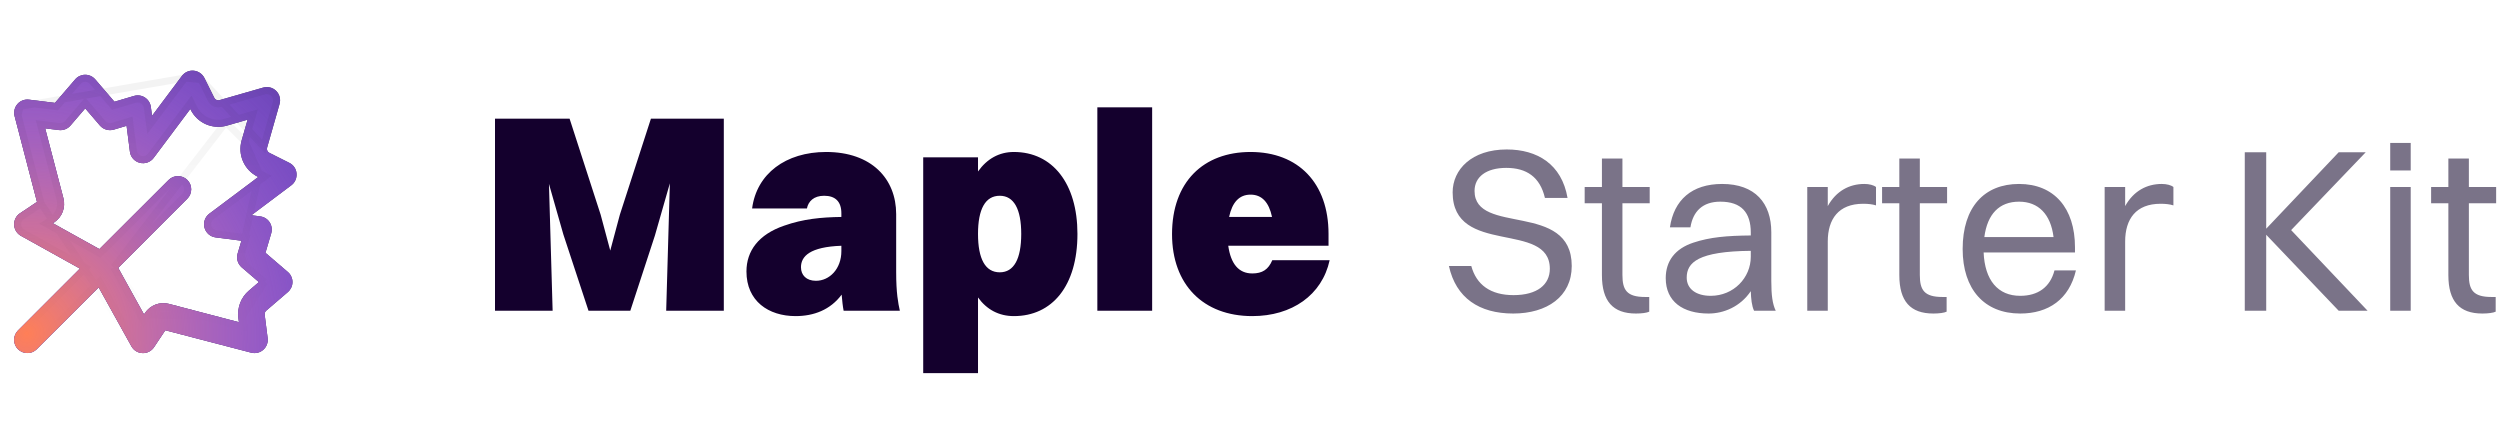
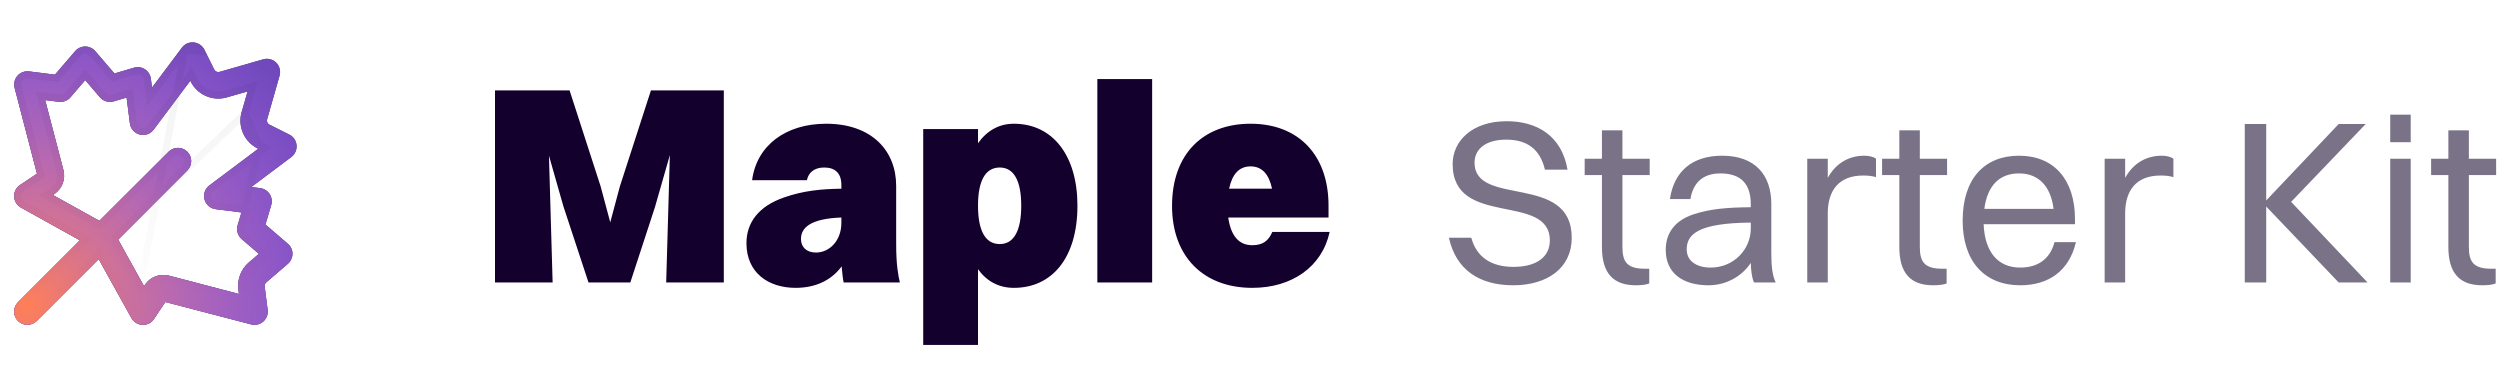
- <svg xmlns="http://www.w3.org/2000/svg" width="177" height="30" viewBox="0 0 177 30" fill="none">
-   <path d="M14.47 5.52C14.325 5.231 14.04 5.036 13.716 5.004C13.392 4.973 13.076 5.114 12.88 5.375L10.763 8.203L10.681 7.574C10.646 7.301 10.494 7.059 10.263 6.907C10.033 6.754 9.748 6.715 9.486 6.793L8.103 7.203L6.744 5.621C6.564 5.414 6.306 5.293 6.033 5.293C5.76 5.293 5.498 5.414 5.322 5.621L3.892 7.285L2.057 7.055C1.748 7.016 1.439 7.133 1.236 7.367C1.033 7.602 0.955 7.918 1.033 8.219L2.619 14.297L1.42 15.098C1.146 15.277 0.99 15.59 1.002 15.914C1.014 16.238 1.197 16.535 1.482 16.695L5.658 19.015L1.275 23.398C0.908 23.765 0.908 24.359 1.275 24.722C1.643 25.085 2.236 25.089 2.6 24.722L6.986 20.343L9.306 24.519C9.466 24.804 9.759 24.988 10.087 24.999C10.415 25.011 10.724 24.855 10.904 24.581L11.704 23.382L17.782 24.968C18.083 25.046 18.403 24.972 18.638 24.765C18.872 24.558 18.989 24.253 18.95 23.945L18.739 22.273C18.728 22.168 18.767 22.066 18.845 21.996L20.38 20.679C20.587 20.5 20.708 20.242 20.708 19.968C20.708 19.695 20.587 19.433 20.38 19.258L18.794 17.898L19.204 16.515C19.282 16.25 19.239 15.969 19.091 15.738C18.942 15.508 18.696 15.355 18.423 15.32L17.798 15.238L20.626 13.117C20.888 12.922 21.024 12.605 20.997 12.281C20.97 11.957 20.774 11.672 20.481 11.527L19.071 10.82C18.939 10.754 18.868 10.598 18.911 10.453L19.794 7.36C19.888 7.032 19.798 6.68 19.556 6.438C19.314 6.196 18.962 6.106 18.634 6.2L15.54 7.09C15.396 7.133 15.243 7.063 15.173 6.93L14.47 5.52ZM8.365 18.965L13.263 14.066C13.63 13.699 13.63 13.105 13.263 12.742C12.896 12.379 12.302 12.375 11.939 12.742L7.037 17.637L3.74 15.805L3.846 15.734C4.4 15.363 4.658 14.684 4.49 14.039L3.197 9.086L4.162 9.207C4.474 9.246 4.787 9.125 4.99 8.887L6.033 7.672L7.076 8.887C7.318 9.168 7.701 9.281 8.056 9.176L8.962 8.906L9.197 10.735C9.244 11.113 9.517 11.426 9.888 11.524C10.259 11.621 10.65 11.484 10.877 11.18L13.474 7.715L13.501 7.77C13.97 8.711 15.044 9.184 16.056 8.895L17.529 8.473L17.107 9.945C16.818 10.957 17.29 12.031 18.232 12.504L18.286 12.531L14.822 15.129C14.517 15.359 14.38 15.75 14.478 16.117C14.575 16.484 14.888 16.758 15.267 16.808L17.095 17.043L16.825 17.949C16.72 18.304 16.833 18.687 17.114 18.929L18.329 19.972L17.622 20.578C17.064 21.054 16.782 21.781 16.876 22.511L16.915 22.812L11.962 21.515C11.318 21.347 10.638 21.605 10.267 22.16L10.197 22.265L8.365 18.965Z" fill="#0D001D" />
-   <path d="M14.47 5.52C14.325 5.231 14.04 5.036 13.716 5.004C13.392 4.973 13.076 5.114 12.88 5.375L10.763 8.203L10.681 7.574C10.646 7.301 10.494 7.059 10.263 6.907C10.033 6.754 9.748 6.715 9.486 6.793L8.103 7.203L6.744 5.621C6.564 5.414 6.306 5.293 6.033 5.293C5.76 5.293 5.498 5.414 5.322 5.621L3.892 7.285L2.057 7.055C1.748 7.016 1.439 7.133 1.236 7.367C1.033 7.602 0.955 7.918 1.033 8.219L2.619 14.297L1.42 15.098C1.146 15.277 0.99 15.59 1.002 15.914C1.014 16.238 1.197 16.535 1.482 16.695L5.658 19.015L1.275 23.398C0.908 23.765 0.908 24.359 1.275 24.722C1.643 25.085 2.236 25.089 2.6 24.722L6.986 20.343L9.306 24.519C9.466 24.804 9.759 24.988 10.087 24.999C10.415 25.011 10.724 24.855 10.904 24.581L11.704 23.382L17.782 24.968C18.083 25.046 18.403 24.972 18.638 24.765C18.872 24.558 18.989 24.253 18.95 23.945L18.739 22.273C18.728 22.168 18.767 22.066 18.845 21.996L20.38 20.679C20.587 20.5 20.708 20.242 20.708 19.968C20.708 19.695 20.587 19.433 20.38 19.258L18.794 17.898L19.204 16.515C19.282 16.25 19.239 15.969 19.091 15.738C18.942 15.508 18.696 15.355 18.423 15.32L17.798 15.238L20.626 13.117C20.888 12.922 21.024 12.605 20.997 12.281C20.97 11.957 20.774 11.672 20.481 11.527L19.071 10.82C18.939 10.754 18.868 10.598 18.911 10.453L19.794 7.36C19.888 7.032 19.798 6.68 19.556 6.438C19.314 6.196 18.962 6.106 18.634 6.2L15.54 7.09C15.396 7.133 15.243 7.063 15.173 6.93L14.47 5.52ZM8.365 18.965L13.263 14.066C13.63 13.699 13.63 13.105 13.263 12.742C12.896 12.379 12.302 12.375 11.939 12.742L7.037 17.637L3.74 15.805L3.846 15.734C4.4 15.363 4.658 14.684 4.49 14.039L3.197 9.086L4.162 9.207C4.474 9.246 4.787 9.125 4.99 8.887L6.033 7.672L7.076 8.887C7.318 9.168 7.701 9.281 8.056 9.176L8.962 8.906L9.197 10.735C9.244 11.113 9.517 11.426 9.888 11.524C10.259 11.621 10.65 11.484 10.877 11.18L13.474 7.715L13.501 7.77C13.97 8.711 15.044 9.184 16.056 8.895L17.529 8.473L17.107 9.945C16.818 10.957 17.29 12.031 18.232 12.504L18.286 12.531L14.822 15.129C14.517 15.359 14.38 15.75 14.478 16.117C14.575 16.484 14.888 16.758 15.267 16.808L17.095 17.043L16.825 17.949C16.72 18.304 16.833 18.687 17.114 18.929L18.329 19.972L17.622 20.578C17.064 21.054 16.782 21.781 16.876 22.511L16.915 22.812L11.962 21.515C11.318 21.347 10.638 21.605 10.267 22.16L10.197 22.265L8.365 18.965Z" fill="url(#paint0_radial_39_1381)" />
-   <path d="M14.47 5.52C14.325 5.231 14.04 5.036 13.716 5.004C13.392 4.973 13.076 5.114 12.88 5.375L10.763 8.203L10.681 7.574C10.646 7.301 10.494 7.059 10.263 6.907C10.033 6.754 9.748 6.715 9.486 6.793L8.103 7.203L6.744 5.621C6.564 5.414 6.306 5.293 6.033 5.293C5.76 5.293 5.498 5.414 5.322 5.621L3.892 7.285L2.057 7.055C1.748 7.016 1.439 7.133 1.236 7.367C1.033 7.602 0.955 7.918 1.033 8.219L2.619 14.297L1.42 15.098C1.146 15.277 0.99 15.59 1.002 15.914C1.014 16.238 1.197 16.535 1.482 16.695L5.658 19.015L1.275 23.398C0.908 23.765 0.908 24.359 1.275 24.722C1.643 25.085 2.236 25.089 2.6 24.722L6.986 20.343L9.306 24.519C9.466 24.804 9.759 24.988 10.087 24.999C10.415 25.011 10.724 24.855 10.904 24.581L11.704 23.382L17.782 24.968C18.083 25.046 18.403 24.972 18.638 24.765C18.872 24.558 18.989 24.253 18.95 23.945L18.739 22.273C18.728 22.168 18.767 22.066 18.845 21.996L20.38 20.679C20.587 20.5 20.708 20.242 20.708 19.968C20.708 19.695 20.587 19.433 20.38 19.258L18.794 17.898L19.204 16.515C19.282 16.25 19.239 15.969 19.091 15.738C18.942 15.508 18.696 15.355 18.423 15.32L17.798 15.238L20.626 13.117C20.888 12.922 21.024 12.605 20.997 12.281C20.97 11.957 20.774 11.672 20.481 11.527L19.071 10.82C18.939 10.754 18.868 10.598 18.911 10.453L19.794 7.36C19.888 7.032 19.798 6.68 19.556 6.438C19.314 6.196 18.962 6.106 18.634 6.2L15.54 7.09C15.396 7.133 15.243 7.063 15.173 6.93L14.47 5.52ZM8.365 18.965L13.263 14.066C13.63 13.699 13.63 13.105 13.263 12.742C12.896 12.379 12.302 12.375 11.939 12.742L7.037 17.637L3.74 15.805L3.846 15.734C4.4 15.363 4.658 14.684 4.49 14.039L3.197 9.086L4.162 9.207C4.474 9.246 4.787 9.125 4.99 8.887L6.033 7.672L7.076 8.887C7.318 9.168 7.701 9.281 8.056 9.176L8.962 8.906L9.197 10.735C9.244 11.113 9.517 11.426 9.888 11.524C10.259 11.621 10.65 11.484 10.877 11.18L13.474 7.715L13.501 7.77C13.97 8.711 15.044 9.184 16.056 8.895L17.529 8.473L17.107 9.945C16.818 10.957 17.29 12.031 18.232 12.504L18.286 12.531L14.822 15.129C14.517 15.359 14.38 15.75 14.478 16.117C14.575 16.484 14.888 16.758 15.267 16.808L17.095 17.043L16.825 17.949C16.72 18.304 16.833 18.687 17.114 18.929L18.329 19.972L17.622 20.578C17.064 21.054 16.782 21.781 16.876 22.511L16.915 22.812L11.962 21.515C11.318 21.347 10.638 21.605 10.267 22.16L10.197 22.265L8.365 18.965Z" fill="url(#paint1_radial_39_1381)" />
-   <path d="M13.081 5.525L13.08 5.525L10.963 8.353L10.595 8.845L10.515 8.236L10.433 7.607L10.433 7.606C10.407 7.406 10.296 7.228 10.125 7.115C9.958 7.005 9.75 6.975 9.557 7.033L9.557 7.033L8.174 7.443L8.019 7.489L7.914 7.366L6.555 5.785C6.555 5.785 6.555 5.785 6.555 5.785C6.421 5.631 6.231 5.543 6.033 5.543C5.833 5.543 5.641 5.632 5.513 5.783L5.512 5.784L5.512 5.784L4.082 7.448L3.995 7.55L3.861 7.533L2.025 7.303L2.025 7.303C1.799 7.274 1.573 7.36 1.425 7.531M13.081 5.525L1.425 7.531M13.081 5.525C13.224 5.333 13.455 5.23 13.692 5.253C13.931 5.276 14.14 5.42 14.246 5.631L13.081 5.525ZM1.425 7.531C1.274 7.705 1.218 7.937 1.275 8.156M1.425 7.531L1.275 8.156M2.906 14.406L2.758 14.505L1.559 15.306L1.557 15.306C1.359 15.437 1.243 15.666 1.252 15.905C1.26 16.14 1.394 16.358 1.604 16.477C1.605 16.477 1.605 16.477 1.605 16.477L5.779 18.797L6.069 18.958L5.835 19.192L1.452 23.575C1.182 23.845 1.183 24.279 1.451 24.544C1.723 24.813 2.158 24.813 2.422 24.546L2.423 24.545L6.809 20.166L7.044 19.933L7.205 20.222L9.524 24.396L2.906 14.406ZM2.906 14.406L2.861 14.234M2.906 14.406L2.861 14.234M2.861 14.234L1.275 8.156C1.275 8.156 1.275 8.156 1.275 8.156M2.861 14.234L1.275 8.156M8.055 18.921L8.188 18.788L13.086 13.89C13.356 13.62 13.355 13.185 13.087 12.92C12.816 12.651 12.38 12.652 12.117 12.918L12.116 12.919L7.213 17.813L7.08 17.947L6.915 17.855L3.619 16.023L3.26 15.824L3.601 15.597L3.707 15.526C4.173 15.215 4.389 14.644 4.248 14.102C4.248 14.102 4.248 14.102 4.248 14.102L2.955 9.149L2.862 8.792L3.228 8.838L4.193 8.959C4.422 8.988 4.652 8.899 4.8 8.725L4.8 8.724L5.843 7.509L6.033 7.288L6.223 7.509L7.265 8.724C7.265 8.724 7.265 8.724 7.265 8.724C7.444 8.931 7.725 9.014 7.985 8.936C7.985 8.936 7.985 8.936 7.985 8.936L8.891 8.667L9.173 8.583L9.21 8.875L9.445 10.703L9.445 10.704C9.479 10.981 9.679 11.21 9.952 11.282C10.225 11.354 10.511 11.253 10.676 11.031L10.676 11.03L13.274 7.565L13.517 7.241L13.698 7.603L13.725 7.658L13.725 7.658C14.14 8.492 15.091 8.91 15.987 8.654L8.055 18.921ZM8.055 18.921L8.146 19.086L9.978 22.387L10.177 22.745L10.405 22.404L10.475 22.299M8.055 18.921L10.475 22.299M10.475 22.299C10.475 22.299 10.475 22.299 10.475 22.299C10.787 21.832 11.358 21.616 11.899 21.757L16.852 23.054L17.211 23.148L17.163 22.78L17.124 22.479L10.475 22.299ZM18.344 12.28L18.398 12.308L18.76 12.489L18.436 12.731L14.972 15.328C14.972 15.328 14.972 15.328 14.972 15.329C14.747 15.499 14.648 15.785 14.719 16.053C14.791 16.321 15.02 16.523 15.299 16.561C15.3 16.561 15.3 16.561 15.3 16.561L17.127 16.795L17.418 16.832L17.334 17.114L17.065 18.02L18.344 12.28ZM18.344 12.28C17.509 11.862 17.091 10.91 17.347 10.014L18.344 12.28ZM18.713 19.973L18.492 20.162L17.785 20.768L17.785 20.768C17.29 21.19 17.041 21.832 17.124 22.479L18.713 19.973ZM18.713 19.973L18.492 19.783M18.713 19.973L18.492 19.783M18.492 19.783L17.278 18.74M18.492 19.783L17.278 18.74M17.278 18.74L17.277 18.74C17.07 18.561 16.988 18.281 17.065 18.02L17.278 18.74ZM19.554 7.291L18.672 10.382L14.246 5.632L14.949 7.042L14.949 7.042L14.952 7.047C15.074 7.277 15.344 7.409 15.61 7.33C15.611 7.33 15.611 7.33 15.611 7.33L18.703 6.44C18.703 6.44 18.703 6.44 18.703 6.44C18.944 6.371 19.201 6.437 19.379 6.615C19.556 6.792 19.622 7.05 19.554 7.291L19.554 7.291ZM17.46 8.233L15.987 8.654L17.347 10.014L17.769 8.542L17.893 8.108L17.46 8.233Z" stroke="url(#paint2_linear_39_1381)" stroke-opacity="0.05" stroke-width="0.5" />
-   <path d="M35.046 22V8.4H40.326L42.526 15.2L43.206 17.74L43.886 15.2L46.086 8.4H51.246V22H47.166L47.426 12.98L46.366 16.68L44.626 22H41.666L39.886 16.6L38.866 13.02L39.126 22H35.046ZM57.129 14.76H53.249C53.569 12.3 55.629 10.76 58.489 10.76C61.709 10.76 63.449 12.66 63.449 15.16V19.26C63.449 20.76 63.589 21.46 63.709 22H59.729C59.669 21.7 59.629 21.32 59.589 20.86C58.789 21.94 57.609 22.38 56.329 22.38C54.409 22.38 52.849 21.32 52.849 19.22C52.849 17.76 53.709 16.6 55.509 15.98C56.869 15.5 58.149 15.38 59.569 15.36V15.1C59.569 14.26 59.129 13.86 58.349 13.86C57.609 13.86 57.229 14.26 57.129 14.76ZM56.709 18.92C56.709 19.48 57.089 19.88 57.769 19.88C58.729 19.88 59.569 19.04 59.569 17.78V17.4C57.349 17.48 56.709 18.14 56.709 18.92ZM69.243 26.42H65.363V11.14H69.243V12.14C69.883 11.24 70.743 10.76 71.783 10.76C74.523 10.76 76.283 13 76.283 16.56C76.283 20.26 74.483 22.38 71.783 22.38C70.723 22.38 69.863 21.92 69.243 21.06V26.42ZM70.783 13.86C69.763 13.86 69.243 14.8 69.243 16.56C69.243 18.34 69.763 19.28 70.783 19.28C71.783 19.28 72.303 18.34 72.303 16.56C72.303 14.8 71.783 13.86 70.783 13.86ZM77.692 22V7.6H81.572V22H77.692ZM94.14 18.42C93.6 20.9 91.46 22.38 88.66 22.38C85.18 22.38 82.98 20.14 82.98 16.58C82.98 12.88 85.2 10.76 88.54 10.76C91.92 10.76 94.06 12.96 94.06 16.56V17.4H86.96C87.14 18.68 87.7 19.36 88.66 19.36C89.38 19.36 89.8 19.08 90.08 18.42H94.14ZM88.54 13.78C87.74 13.78 87.24 14.32 87.02 15.36H90.06C89.84 14.32 89.34 13.78 88.54 13.78Z" fill="#14002D" />
-   <path d="M104.398 13.519C104.398 16.687 111.279 14.229 111.279 18.832C111.279 20.994 109.53 22.198 107.137 22.198C104.728 22.198 103.078 21.093 102.583 18.832H104.167C104.53 20.169 105.537 20.895 107.154 20.895C108.837 20.895 109.728 20.152 109.728 19.03C109.728 15.598 102.847 18.155 102.847 13.618C102.847 12.001 104.2 10.582 106.675 10.582C108.837 10.582 110.569 11.621 110.982 14.014H109.381C109.035 12.529 108.078 11.886 106.642 11.886C105.223 11.886 104.398 12.529 104.398 13.519ZM113.416 19.476V14.393H112.195V13.239H113.416V11.226H114.868V13.239H116.799V14.393H114.868V19.476C114.868 20.532 115.182 21.026 116.469 21.026H116.766V22.066C116.601 22.148 116.238 22.198 115.825 22.198C114.192 22.198 113.416 21.323 113.416 19.476ZM119.683 16.093H118.231C118.511 14.162 119.782 13.024 121.927 13.024C124.27 13.024 125.408 14.393 125.408 16.439V19.888C125.408 20.895 125.491 21.521 125.722 22H124.187C124.022 21.654 123.973 21.142 123.956 20.614C123.214 21.72 122.026 22.198 120.97 22.198C119.155 22.198 117.934 21.357 117.934 19.69C117.934 18.485 118.594 17.611 119.881 17.182C121.069 16.786 122.273 16.687 123.956 16.671V16.473C123.956 15.053 123.296 14.278 121.795 14.278C120.541 14.278 119.864 14.971 119.683 16.093ZM119.419 19.657C119.419 20.465 120.095 20.944 121.118 20.944C122.735 20.944 123.956 19.674 123.956 18.172V17.759C120.227 17.793 119.419 18.584 119.419 19.657ZM127.954 22V13.239H129.406V14.591C130 13.519 130.94 13.024 131.996 13.024C132.343 13.024 132.656 13.107 132.821 13.239V14.542C132.574 14.46 132.26 14.427 131.914 14.427C130.165 14.427 129.406 15.515 129.406 17.099V22H127.954ZM134.472 19.476V14.393H133.251V13.239H134.472V11.226H135.924V13.239H137.854V14.393H135.924V19.476C135.924 20.532 136.237 21.026 137.524 21.026H137.821V22.066C137.656 22.148 137.293 22.198 136.881 22.198C135.247 22.198 134.472 21.323 134.472 19.476ZM146.975 19.145C146.497 21.192 145.028 22.198 143.032 22.198C140.491 22.198 138.956 20.482 138.956 17.628C138.956 14.658 140.491 13.024 142.949 13.024C145.424 13.024 146.909 14.723 146.909 17.512V17.875H140.441C140.524 19.838 141.448 20.944 143.032 20.944C144.269 20.944 145.144 20.35 145.457 19.145H146.975ZM142.949 14.278C141.547 14.278 140.705 15.152 140.491 16.786H145.391C145.193 15.169 144.319 14.278 142.949 14.278ZM149.009 22V13.239H150.461V14.591C151.055 13.519 151.996 13.024 153.052 13.024C153.398 13.024 153.712 13.107 153.877 13.239V14.542C153.629 14.46 153.316 14.427 152.969 14.427C151.22 14.427 150.461 15.515 150.461 17.099V22H149.009ZM158.93 22V10.78H160.448V16.192L165.579 10.78H167.493L162.213 16.291L167.625 22H165.579L160.448 16.621V22H158.93ZM169.227 12.067V10.12H170.679V12.067H169.227ZM169.227 22V13.239H170.679V22H169.227ZM173.344 19.476V14.393H172.123V13.239H173.344V11.226H174.796V13.239H176.727V14.393H174.796V19.476C174.796 20.532 175.11 21.026 176.397 21.026H176.694V22.066C176.529 22.148 176.166 22.198 175.753 22.198C174.12 22.198 173.344 21.323 173.344 19.476Z" fill="#0D0027" fill-opacity="0.55" />
+ <svg xmlns="http://www.w3.org/2000/svg" width="177" height="26" viewBox="0 0 177 26" fill="none">
+   <path d="M14.47 3.52C14.325 3.231 14.04 3.036 13.716 3.004C13.392 2.973 13.076 3.114 12.88 3.375L10.763 6.203L10.681 5.574C10.646 5.301 10.494 5.059 10.263 4.907C10.033 4.754 9.748 4.715 9.486 4.793L8.103 5.203L6.744 3.621C6.564 3.414 6.306 3.293 6.033 3.293C5.76 3.293 5.498 3.414 5.322 3.621L3.892 5.285L2.057 5.055C1.748 5.016 1.439 5.133 1.236 5.367C1.033 5.602 0.955 5.918 1.033 6.219L2.619 12.297L1.42 13.098C1.146 13.277 0.99 13.59 1.002 13.914C1.014 14.238 1.197 14.535 1.482 14.695L5.658 17.015L1.275 21.398C0.908 21.765 0.908 22.359 1.275 22.722C1.643 23.085 2.236 23.089 2.6 22.722L6.986 18.343L9.306 22.519C9.466 22.804 9.759 22.988 10.087 22.999C10.415 23.011 10.724 22.855 10.904 22.581L11.704 21.382L17.782 22.968C18.083 23.046 18.403 22.972 18.638 22.765C18.872 22.558 18.989 22.253 18.95 21.945L18.739 20.273C18.728 20.168 18.767 20.066 18.845 19.996L20.38 18.679C20.587 18.5 20.708 18.242 20.708 17.968C20.708 17.695 20.587 17.433 20.38 17.258L18.794 15.898L19.204 14.515C19.282 14.25 19.239 13.969 19.091 13.738C18.942 13.508 18.696 13.355 18.423 13.32L17.798 13.238L20.626 11.117C20.888 10.922 21.024 10.605 20.997 10.281C20.97 9.957 20.774 9.672 20.481 9.527L19.071 8.82C18.939 8.754 18.868 8.598 18.911 8.453L19.794 5.36C19.888 5.032 19.798 4.68 19.556 4.438C19.314 4.196 18.962 4.106 18.634 4.2L15.54 5.09C15.396 5.133 15.243 5.063 15.173 4.93L14.47 3.52ZM8.365 16.965L13.263 12.066C13.63 11.699 13.63 11.105 13.263 10.742C12.896 10.379 12.302 10.375 11.939 10.742L7.037 15.636L3.74 13.805L3.846 13.734C4.4 13.363 4.658 12.684 4.49 12.039L3.197 7.086L4.162 7.207C4.474 7.246 4.787 7.125 4.99 6.887L6.033 5.672L7.076 6.887C7.318 7.168 7.701 7.281 8.056 7.176L8.962 6.906L9.197 8.734C9.244 9.113 9.517 9.426 9.888 9.524C10.259 9.621 10.65 9.484 10.877 9.18L13.474 5.715L13.501 5.77C13.97 6.711 15.044 7.184 16.056 6.895L17.529 6.473L17.107 7.945C16.818 8.957 17.29 10.031 18.232 10.504L18.286 10.531L14.822 13.129C14.517 13.359 14.38 13.75 14.478 14.117C14.575 14.484 14.888 14.758 15.267 14.808L17.095 15.043L16.825 15.949C16.72 16.304 16.833 16.687 17.114 16.929L18.329 17.972L17.622 18.578C17.064 19.054 16.782 19.781 16.876 20.511L16.915 20.812L11.962 19.515C11.318 19.347 10.638 19.605 10.267 20.16L10.197 20.265L8.365 16.965Z" fill="#0D001D" />
+   <path d="M14.47 3.52C14.325 3.231 14.04 3.036 13.716 3.004C13.392 2.973 13.076 3.114 12.88 3.375L10.763 6.203L10.681 5.574C10.646 5.301 10.494 5.059 10.263 4.907C10.033 4.754 9.748 4.715 9.486 4.793L8.103 5.203L6.744 3.621C6.564 3.414 6.306 3.293 6.033 3.293C5.76 3.293 5.498 3.414 5.322 3.621L3.892 5.285L2.057 5.055C1.748 5.016 1.439 5.133 1.236 5.367C1.033 5.602 0.955 5.918 1.033 6.219L2.619 12.297L1.42 13.098C1.146 13.277 0.99 13.59 1.002 13.914C1.014 14.238 1.197 14.535 1.482 14.695L5.658 17.015L1.275 21.398C0.908 21.765 0.908 22.359 1.275 22.722C1.643 23.085 2.236 23.089 2.6 22.722L6.986 18.343L9.306 22.519C9.466 22.804 9.759 22.988 10.087 22.999C10.415 23.011 10.724 22.855 10.904 22.581L11.704 21.382L17.782 22.968C18.083 23.046 18.403 22.972 18.638 22.765C18.872 22.558 18.989 22.253 18.95 21.945L18.739 20.273C18.728 20.168 18.767 20.066 18.845 19.996L20.38 18.679C20.587 18.5 20.708 18.242 20.708 17.968C20.708 17.695 20.587 17.433 20.38 17.258L18.794 15.898L19.204 14.515C19.282 14.25 19.239 13.969 19.091 13.738C18.942 13.508 18.696 13.355 18.423 13.32L17.798 13.238L20.626 11.117C20.888 10.922 21.024 10.605 20.997 10.281C20.97 9.957 20.774 9.672 20.481 9.527L19.071 8.82C18.939 8.754 18.868 8.598 18.911 8.453L19.794 5.36C19.888 5.032 19.798 4.68 19.556 4.438C19.314 4.196 18.962 4.106 18.634 4.2L15.54 5.09C15.396 5.133 15.243 5.063 15.173 4.93L14.47 3.52ZM8.365 16.965L13.263 12.066C13.63 11.699 13.63 11.105 13.263 10.742C12.896 10.379 12.302 10.375 11.939 10.742L7.037 15.636L3.74 13.805L3.846 13.734C4.4 13.363 4.658 12.684 4.49 12.039L3.197 7.086L4.162 7.207C4.474 7.246 4.787 7.125 4.99 6.887L6.033 5.672L7.076 6.887C7.318 7.168 7.701 7.281 8.056 7.176L8.962 6.906L9.197 8.734C9.244 9.113 9.517 9.426 9.888 9.524C10.259 9.621 10.65 9.484 10.877 9.18L13.474 5.715L13.501 5.77C13.97 6.711 15.044 7.184 16.056 6.895L17.529 6.473L17.107 7.945C16.818 8.957 17.29 10.031 18.232 10.504L18.286 10.531L14.822 13.129C14.517 13.359 14.38 13.75 14.478 14.117C14.575 14.484 14.888 14.758 15.267 14.808L17.095 15.043L16.825 15.949C16.72 16.304 16.833 16.687 17.114 16.929L18.329 17.972L17.622 18.578C17.064 19.054 16.782 19.781 16.876 20.511L16.915 20.812L11.962 19.515C11.318 19.347 10.638 19.605 10.267 20.16L10.197 20.265L8.365 16.965Z" fill="url(#paint0_radial_64_8)" />
+   <path d="M14.47 3.52C14.325 3.231 14.04 3.036 13.716 3.004C13.392 2.973 13.076 3.114 12.88 3.375L10.763 6.203L10.681 5.574C10.646 5.301 10.494 5.059 10.263 4.907C10.033 4.754 9.748 4.715 9.486 4.793L8.103 5.203L6.744 3.621C6.564 3.414 6.306 3.293 6.033 3.293C5.76 3.293 5.498 3.414 5.322 3.621L3.892 5.285L2.057 5.055C1.748 5.016 1.439 5.133 1.236 5.367C1.033 5.602 0.955 5.918 1.033 6.219L2.619 12.297L1.42 13.098C1.146 13.277 0.99 13.59 1.002 13.914C1.014 14.238 1.197 14.535 1.482 14.695L5.658 17.015L1.275 21.398C0.908 21.765 0.908 22.359 1.275 22.722C1.643 23.085 2.236 23.089 2.6 22.722L6.986 18.343L9.306 22.519C9.466 22.804 9.759 22.988 10.087 22.999C10.415 23.011 10.724 22.855 10.904 22.581L11.704 21.382L17.782 22.968C18.083 23.046 18.403 22.972 18.638 22.765C18.872 22.558 18.989 22.253 18.95 21.945L18.739 20.273C18.728 20.168 18.767 20.066 18.845 19.996L20.38 18.679C20.587 18.5 20.708 18.242 20.708 17.968C20.708 17.695 20.587 17.433 20.38 17.258L18.794 15.898L19.204 14.515C19.282 14.25 19.239 13.969 19.091 13.738C18.942 13.508 18.696 13.355 18.423 13.32L17.798 13.238L20.626 11.117C20.888 10.922 21.024 10.605 20.997 10.281C20.97 9.957 20.774 9.672 20.481 9.527L19.071 8.82C18.939 8.754 18.868 8.598 18.911 8.453L19.794 5.36C19.888 5.032 19.798 4.68 19.556 4.438C19.314 4.196 18.962 4.106 18.634 4.2L15.54 5.09C15.396 5.133 15.243 5.063 15.173 4.93L14.47 3.52ZM8.365 16.965L13.263 12.066C13.63 11.699 13.63 11.105 13.263 10.742C12.896 10.379 12.302 10.375 11.939 10.742L7.037 15.636L3.74 13.805L3.846 13.734C4.4 13.363 4.658 12.684 4.49 12.039L3.197 7.086L4.162 7.207C4.474 7.246 4.787 7.125 4.99 6.887L6.033 5.672L7.076 6.887C7.318 7.168 7.701 7.281 8.056 7.176L8.962 6.906L9.197 8.734C9.244 9.113 9.517 9.426 9.888 9.524C10.259 9.621 10.65 9.484 10.877 9.18L13.474 5.715L13.501 5.77C13.97 6.711 15.044 7.184 16.056 6.895L17.529 6.473L17.107 7.945C16.818 8.957 17.29 10.031 18.232 10.504L18.286 10.531L14.822 13.129C14.517 13.359 14.38 13.75 14.478 14.117C14.575 14.484 14.888 14.758 15.267 14.808L17.095 15.043L16.825 15.949C16.72 16.304 16.833 16.687 17.114 16.929L18.329 17.972L17.622 18.578C17.064 19.054 16.782 19.781 16.876 20.511L16.915 20.812L11.962 19.515C11.318 19.347 10.638 19.605 10.267 20.16L10.197 20.265L8.365 16.965Z" fill="url(#paint1_radial_64_8)" />
+   <path d="M13.081 3.525L13.08 3.525L10.963 6.353L10.595 6.845L10.515 6.236L10.433 5.607L10.433 5.606C10.407 5.406 10.296 5.228 10.125 5.115C9.958 5.005 9.75 4.975 9.557 5.033L9.557 5.033L8.174 5.443L8.019 5.489L7.914 5.366L6.555 3.785C6.555 3.785 6.555 3.785 6.555 3.785C6.421 3.631 6.231 3.543 6.033 3.543C5.833 3.543 5.641 3.632 5.513 3.783L5.512 3.784L5.512 3.784L4.082 5.448L3.995 5.55L3.861 5.533L2.025 5.303L2.025 5.303C1.799 5.274 1.573 5.36 1.425 5.531C1.274 5.705 1.218 5.937 1.275 6.156C1.275 6.156 1.275 6.156 1.275 6.156L2.861 12.234L2.906 12.406L2.758 12.505L1.559 13.305L1.557 13.306C1.359 13.437 1.243 13.666 1.252 13.905C1.26 14.14 1.394 14.358 1.604 14.477C1.605 14.477 1.605 14.477 1.605 14.477L5.779 16.797L6.069 16.958L5.835 17.192L1.452 21.575C1.182 21.845 1.183 22.279 1.451 22.544C1.723 22.813 2.158 22.813 2.422 22.546L2.423 22.545L6.809 18.166L7.044 17.933L7.205 18.222L9.524 22.396C9.524 22.397 9.524 22.397 9.524 22.397L13.081 3.525ZM13.081 3.525C13.224 3.333 13.455 3.23 13.692 3.253C13.931 3.276 14.14 3.42 14.246 3.631L13.081 3.525ZM8.055 16.921L8.188 16.788L13.086 11.89C13.356 11.62 13.355 11.185 13.087 10.92C12.816 10.651 12.38 10.652 12.117 10.918L12.116 10.919L7.213 15.813L7.08 15.947L6.915 15.855L3.619 14.023L3.26 13.824L3.601 13.597L3.707 13.526C4.173 13.214 4.389 12.644 4.248 12.102L2.955 7.149L2.862 6.792L3.228 6.838L4.193 6.959C4.193 6.959 4.193 6.959 4.193 6.959C4.422 6.988 4.652 6.899 4.8 6.725L4.8 6.724L5.843 5.509L6.033 5.288L6.223 5.509L7.265 6.724C7.265 6.724 7.265 6.724 7.266 6.724C7.444 6.931 7.725 7.014 7.985 6.936C7.985 6.936 7.985 6.936 7.985 6.936L8.891 6.667L9.173 6.583L9.21 6.875L9.445 8.703L9.445 8.704C9.479 8.981 9.679 9.21 9.952 9.282C10.225 9.354 10.511 9.253 10.676 9.031L10.676 9.03L13.274 5.565L13.517 5.241L13.698 5.603L13.725 5.658L13.725 5.658C14.14 6.492 15.091 6.91 15.987 6.654L17.46 6.233L17.893 6.108L17.769 6.542L17.347 8.014L8.055 16.921ZM8.055 16.921L8.146 17.086L9.978 20.387L10.177 20.745L10.405 20.404L10.475 20.299M8.055 16.921L10.475 20.299M10.475 20.299L10.475 20.298C10.787 19.832 11.358 19.616 11.899 19.757L10.475 20.299ZM18.344 10.28L18.398 10.308L18.76 10.489L18.436 10.731L14.972 13.328C14.972 13.328 14.972 13.328 14.972 13.328C14.748 13.498 14.648 13.785 14.719 14.053C14.791 14.321 15.02 14.523 15.299 14.56C15.3 14.56 15.3 14.561 15.3 14.561L17.127 14.795L17.418 14.832L17.334 15.114L17.065 16.02L18.344 10.28ZM18.344 10.28C17.509 9.862 17.091 8.91 17.347 8.014L18.344 10.28ZM18.713 17.973L18.492 18.162L17.785 18.768L17.785 18.768C17.29 19.19 17.041 19.832 17.124 20.479L18.713 17.973ZM18.713 17.973L18.492 17.783M18.713 17.973L18.492 17.783M18.492 17.783L17.278 16.74C17.277 16.74 17.277 16.74 17.277 16.74M18.492 17.783L17.277 16.74M17.277 16.74C17.07 16.561 16.988 16.281 17.065 16.02L17.277 16.74ZM11.899 19.757L16.852 21.054L17.211 21.148L17.163 20.78L17.124 20.479L11.899 19.757Z" stroke="url(#paint2_linear_64_8)" stroke-opacity="0.05" stroke-width="0.5" />
+   <path d="M35.046 20V6.4H40.326L42.526 13.2L43.206 15.74L43.886 13.2L46.086 6.4H51.246V20H47.166L47.426 10.98L46.366 14.68L44.626 20H41.666L39.886 14.6L38.866 11.02L39.126 20H35.046ZM57.129 12.76H53.249C53.569 10.3 55.629 8.76 58.489 8.76C61.709 8.76 63.449 10.66 63.449 13.16V17.26C63.449 18.76 63.589 19.46 63.709 20H59.729C59.669 19.7 59.629 19.32 59.589 18.86C58.789 19.94 57.609 20.38 56.329 20.38C54.409 20.38 52.849 19.32 52.849 17.22C52.849 15.76 53.709 14.6 55.509 13.98C56.869 13.5 58.149 13.38 59.569 13.36V13.1C59.569 12.26 59.129 11.86 58.349 11.86C57.609 11.86 57.229 12.26 57.129 12.76ZM56.709 16.92C56.709 17.48 57.089 17.88 57.769 17.88C58.729 17.88 59.569 17.04 59.569 15.78V15.4C57.349 15.48 56.709 16.14 56.709 16.92ZM69.243 24.42H65.363V9.14H69.243V10.14C69.883 9.24 70.743 8.76 71.783 8.76C74.523 8.76 76.283 11 76.283 14.56C76.283 18.26 74.483 20.38 71.783 20.38C70.723 20.38 69.863 19.92 69.243 19.06V24.42ZM70.783 11.86C69.763 11.86 69.243 12.8 69.243 14.56C69.243 16.34 69.763 17.28 70.783 17.28C71.783 17.28 72.303 16.34 72.303 14.56C72.303 12.8 71.783 11.86 70.783 11.86ZM77.692 20V5.6H81.572V20H77.692ZM94.14 16.42C93.6 18.9 91.46 20.38 88.66 20.38C85.18 20.38 82.98 18.14 82.98 14.58C82.98 10.88 85.2 8.76 88.54 8.76C91.92 8.76 94.06 10.96 94.06 14.56V15.4H86.96C87.14 16.68 87.7 17.36 88.66 17.36C89.38 17.36 89.8 17.08 90.08 16.42H94.14ZM88.54 11.78C87.74 11.78 87.24 12.32 87.02 13.36H90.06C89.84 12.32 89.34 11.78 88.54 11.78Z" fill="#14002D" />
+   <path d="M104.398 11.519C104.398 14.687 111.279 12.229 111.279 16.832C111.279 18.994 109.53 20.198 107.137 20.198C104.728 20.198 103.078 19.093 102.583 16.832H104.167C104.53 18.169 105.537 18.895 107.154 18.895C108.837 18.895 109.728 18.152 109.728 17.03C109.728 13.598 102.847 16.155 102.847 11.618C102.847 10.001 104.2 8.582 106.675 8.582C108.837 8.582 110.569 9.621 110.982 12.014H109.381C109.035 10.529 108.078 9.886 106.642 9.886C105.223 9.886 104.398 10.529 104.398 11.519ZM113.416 17.476V12.393H112.195V11.239H113.416V9.226H114.868V11.239H116.799V12.393H114.868V17.476C114.868 18.532 115.182 19.026 116.469 19.026H116.766V20.066C116.601 20.148 116.238 20.198 115.825 20.198C114.192 20.198 113.416 19.323 113.416 17.476ZM119.683 14.093H118.231C118.511 12.162 119.782 11.024 121.927 11.024C124.27 11.024 125.408 12.393 125.408 14.44V17.888C125.408 18.895 125.491 19.521 125.722 20H124.187C124.022 19.654 123.973 19.142 123.956 18.614C123.214 19.72 122.026 20.198 120.97 20.198C119.155 20.198 117.934 19.357 117.934 17.69C117.934 16.485 118.594 15.611 119.881 15.182C121.069 14.786 122.273 14.687 123.956 14.671V14.473C123.956 13.053 123.296 12.278 121.795 12.278C120.541 12.278 119.864 12.971 119.683 14.093ZM119.419 17.657C119.419 18.465 120.095 18.944 121.118 18.944C122.735 18.944 123.956 17.674 123.956 16.172V15.759C120.227 15.793 119.419 16.584 119.419 17.657ZM127.954 20V11.239H129.406V12.591C130 11.519 130.94 11.024 131.996 11.024C132.343 11.024 132.656 11.107 132.821 11.239V12.542C132.574 12.46 132.26 12.427 131.914 12.427C130.165 12.427 129.406 13.515 129.406 15.1V20H127.954ZM134.472 17.476V12.393H133.251V11.239H134.472V9.226H135.924V11.239H137.854V12.393H135.924V17.476C135.924 18.532 136.237 19.026 137.524 19.026H137.821V20.066C137.656 20.148 137.293 20.198 136.881 20.198C135.247 20.198 134.472 19.323 134.472 17.476ZM146.975 17.145C146.497 19.192 145.028 20.198 143.032 20.198C140.491 20.198 138.956 18.482 138.956 15.627C138.956 12.658 140.491 11.024 142.949 11.024C145.424 11.024 146.909 12.723 146.909 15.512V15.875H140.441C140.524 17.838 141.448 18.944 143.032 18.944C144.269 18.944 145.144 18.35 145.457 17.145H146.975ZM142.949 12.278C141.547 12.278 140.705 13.152 140.491 14.786H145.391C145.193 13.169 144.319 12.278 142.949 12.278ZM149.009 20V11.239H150.461V12.591C151.055 11.519 151.996 11.024 153.052 11.024C153.398 11.024 153.712 11.107 153.877 11.239V12.542C153.629 12.46 153.316 12.427 152.969 12.427C151.22 12.427 150.461 13.515 150.461 15.1V20H149.009ZM158.93 20V8.78H160.448V14.192L165.579 8.78H167.493L162.213 14.291L167.625 20H165.579L160.448 14.621V20H158.93ZM169.227 10.067V8.12H170.679V10.067H169.227ZM169.227 20V11.239H170.679V20H169.227ZM173.344 17.476V12.393H172.123V11.239H173.344V9.226H174.796V11.239H176.727V12.393H174.796V17.476C174.796 18.532 175.11 19.026 176.397 19.026H176.694V20.066C176.529 20.148 176.166 20.198 175.753 20.198C174.12 20.198 173.344 19.323 173.344 17.476Z" fill="#0D0027" fill-opacity="0.55" />
  <defs>
-     <radialGradient id="paint0_radial_39_1381" cx="0" cy="0" r="1" gradientUnits="userSpaceOnUse" gradientTransform="translate(1 25) rotate(-47.3271) scale(79.1336 79.1337)">
+     <radialGradient id="paint0_radial_64_8" cx="0" cy="0" r="1" gradientUnits="userSpaceOnUse" gradientTransform="translate(1 23) rotate(-47.3271) scale(79.1336 79.1337)">
      <stop stop-color="#9563FF" />
      <stop offset="1" stop-color="#9563FF" stop-opacity="0" />
    </radialGradient>
-     <radialGradient id="paint1_radial_39_1381" cx="0" cy="0" r="1" gradientUnits="userSpaceOnUse" gradientTransform="translate(1.90911 23.6364) rotate(-41.7101) scale(28.0094 28.0093)">
+     <radialGradient id="paint1_radial_64_8" cx="0" cy="0" r="1" gradientUnits="userSpaceOnUse" gradientTransform="translate(1.90911 21.6364) rotate(-41.7101) scale(28.0094 28.0093)">
      <stop stop-color="#FF7F57" />
      <stop offset="1" stop-color="#9563FF" stop-opacity="0" />
    </radialGradient>
-     <linearGradient id="paint2_linear_39_1381" x1="11" y1="5" x2="11" y2="25" gradientUnits="userSpaceOnUse">
+     <linearGradient id="paint2_linear_64_8" x1="11" y1="3" x2="11" y2="23" gradientUnits="userSpaceOnUse">
      <stop />
      <stop offset="1" stop-opacity="0" />
    </linearGradient>
  </defs>
</svg>
